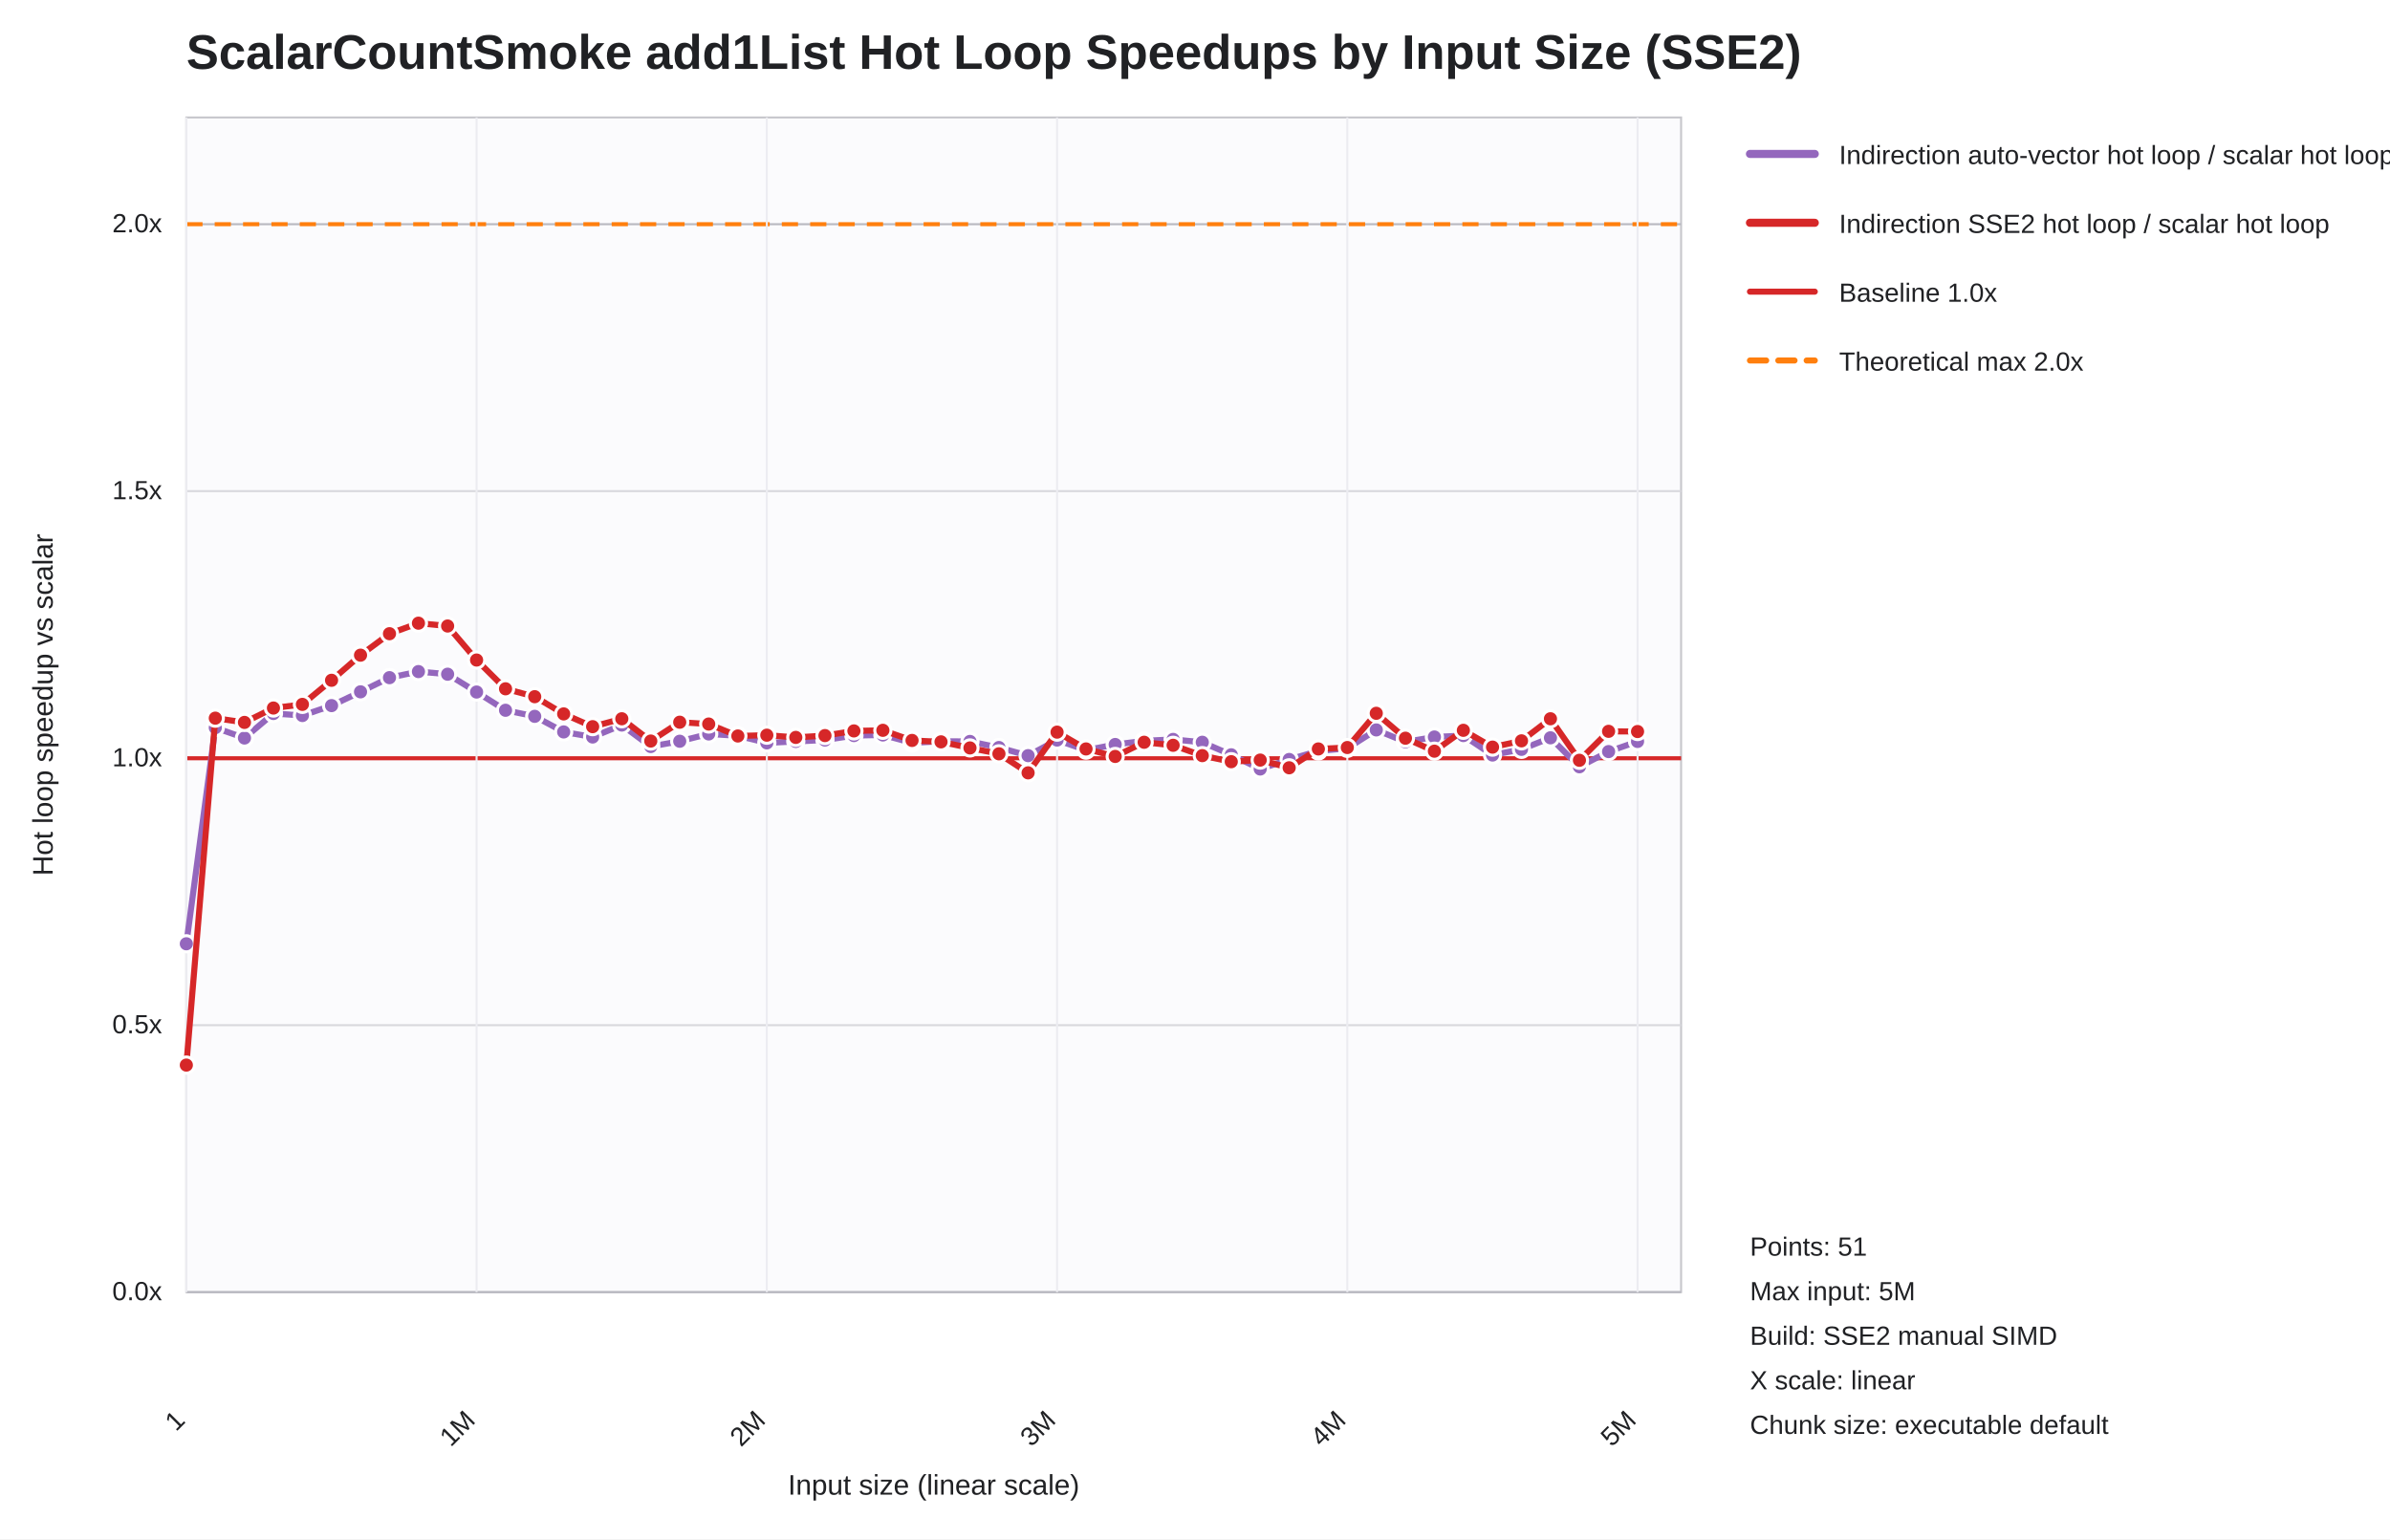
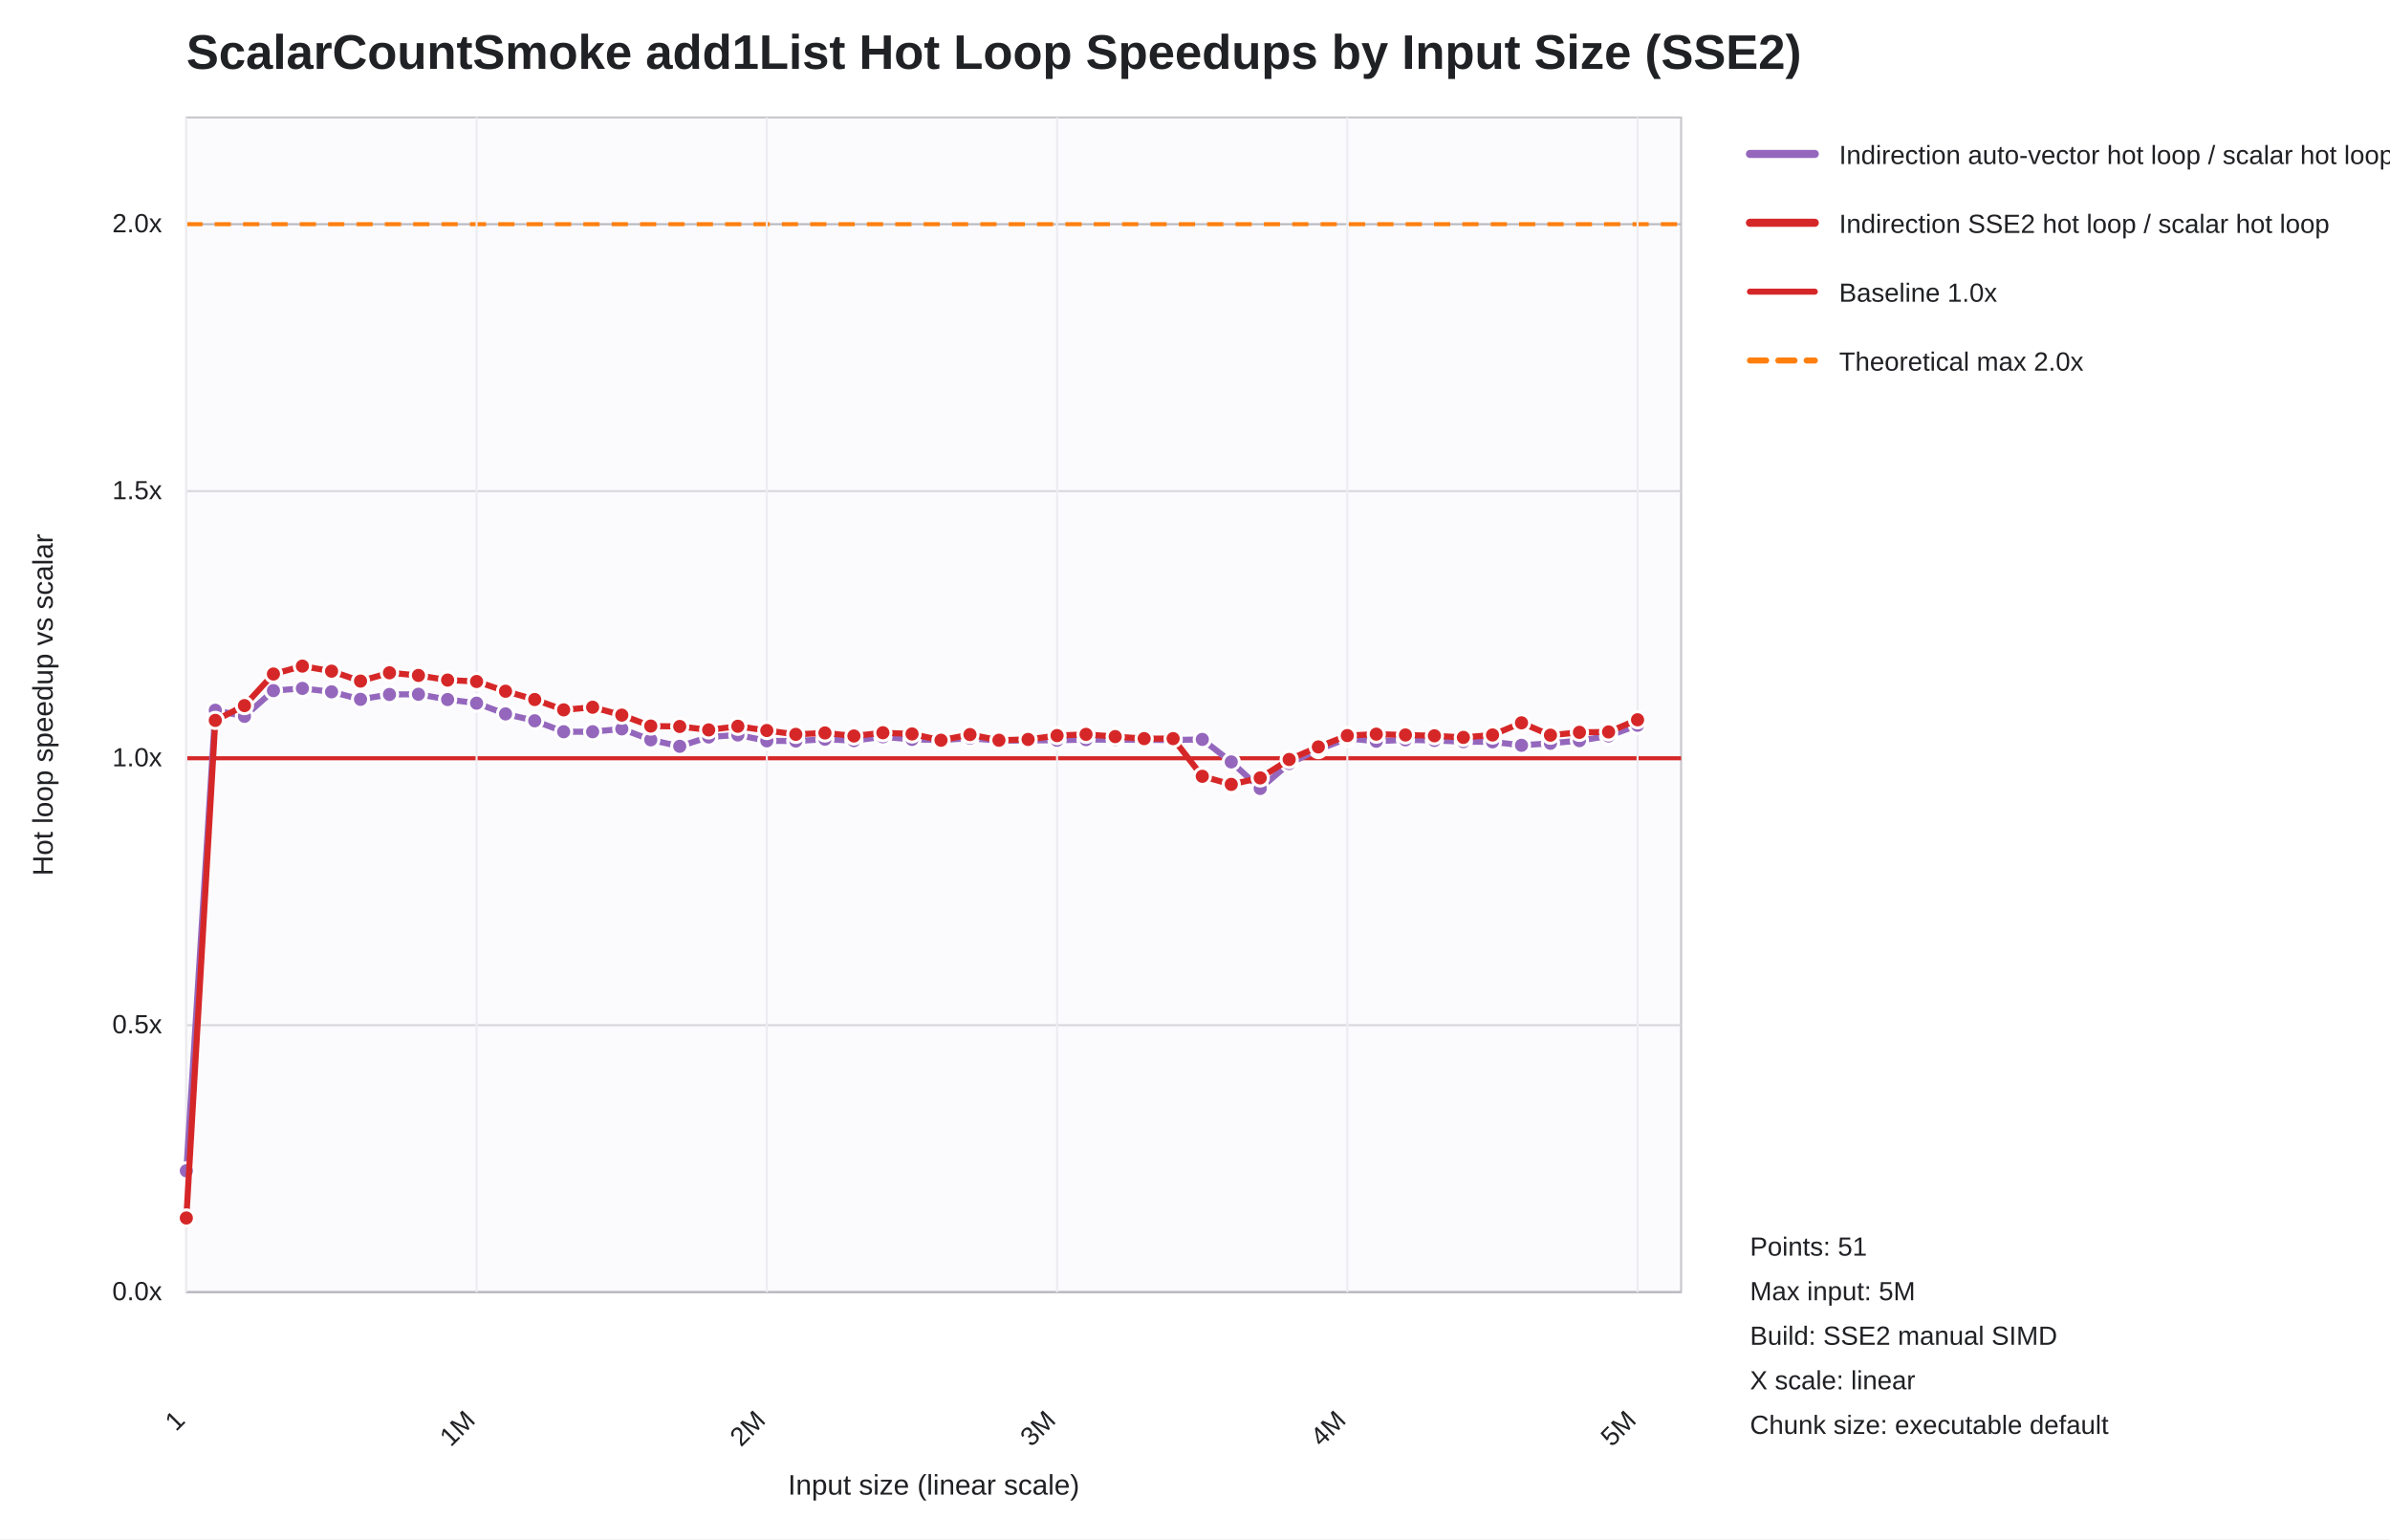
<svg xmlns="http://www.w3.org/2000/svg" width="1180" height="760" viewBox="0 0 1180 760">
  <rect width="100%" height="100%" fill="white" />
  <style>text{font-family:Arial,Helvetica,sans-serif;fill:#202124} .small{font-size:13px} .axis{font-size:14px} .title{font-size:24px;font-weight:700}</style>
  <text x="92" y="34" class="title">ScalarCountSmoke add1List Hot Loop Speedups by Input Size (SSE2)</text>
  <rect x="92" y="58" width="738" height="580" fill="#fbfbfd" stroke="#c7c7cc" />
  <line x1="92" y1="638.0" x2="830" y2="638.0" stroke="#b8b8c0" stroke-width="1" />
  <text x="80" y="642.0" text-anchor="end" class="small">0.0x</text>
  <line x1="92" y1="506.2" x2="830" y2="506.2" stroke="#d8d8dd" stroke-width="1" />
  <text x="80" y="510.2" text-anchor="end" class="small">0.5x</text>
  <line x1="92" y1="374.4" x2="830" y2="374.4" stroke="#b8b8c0" stroke-width="1" />
  <text x="80" y="378.4" text-anchor="end" class="small">1.0x</text>
  <line x1="92" y1="242.5" x2="830" y2="242.5" stroke="#d8d8dd" stroke-width="1" />
  <text x="80" y="246.5" text-anchor="end" class="small">1.5x</text>
  <line x1="92" y1="110.7" x2="830" y2="110.7" stroke="#b8b8c0" stroke-width="1" />
  <text x="80" y="114.7" text-anchor="end" class="small">2.0x</text>
  <line x1="92" y1="374.4" x2="830" y2="374.4" stroke="#d62728" stroke-width="2" />
  <line x1="92" y1="110.7" x2="830" y2="110.7" stroke="#ff7f0e" stroke-width="2" stroke-dasharray="8 6" />
  <line x1="92.0" y1="58" x2="92.0" y2="638" stroke="#ececf1" stroke-width="1" />
  <text x="92.0" y="702.0" text-anchor="end" class="small" transform="rotate(-45 92.0 702.0)">1</text>
  <line x1="235.3" y1="58" x2="235.3" y2="638" stroke="#ececf1" stroke-width="1" />
  <text x="235.3" y="702.0" text-anchor="end" class="small" transform="rotate(-45 235.3 702.0)">1M</text>
  <line x1="378.6" y1="58" x2="378.6" y2="638" stroke="#ececf1" stroke-width="1" />
  <text x="378.6" y="702.0" text-anchor="end" class="small" transform="rotate(-45 378.6 702.0)">2M</text>
  <line x1="521.9" y1="58" x2="521.9" y2="638" stroke="#ececf1" stroke-width="1" />
  <text x="521.9" y="702.0" text-anchor="end" class="small" transform="rotate(-45 521.9 702.0)">3M</text>
  <line x1="665.2" y1="58" x2="665.2" y2="638" stroke="#ececf1" stroke-width="1" />
  <text x="665.2" y="702.0" text-anchor="end" class="small" transform="rotate(-45 665.2 702.0)">4M</text>
  <line x1="808.5" y1="58" x2="808.5" y2="638" stroke="#ececf1" stroke-width="1" />
  <text x="808.5" y="702.0" text-anchor="end" class="small" transform="rotate(-45 808.5 702.0)">5M</text>
  <text x="461.0" y="738" text-anchor="middle" class="axis">Input size (linear scale)</text>
  <text x="26" y="348.0" text-anchor="middle" class="axis" transform="rotate(-90 26 348.0)">Hot loop speedup vs scalar</text>
-   <polyline points="92.0,466.0 106.3,359.3 120.7,364.4 135.0,352.3 149.3,353.3 163.7,348.4 178.0,341.6 192.3,334.6 206.6,331.6 221.0,332.9 235.3,341.7 249.6,350.7 264.0,353.7 278.3,361.4 292.6,363.9 307.0,358.0 321.3,368.6 335.6,366.0 349.9,362.4 364.3,363.3 378.6,366.8 392.9,366.1 407.3,365.4 421.6,363.2 435.9,362.9 450.3,366.8 464.6,366.0 478.9,366.1 493.2,369.1 507.6,373.1 521.9,365.4 536.2,370.4 550.6,367.6 564.9,365.8 579.2,365.1 593.6,366.5 607.9,372.7 622.2,379.7 636.5,375.0 650.9,370.8 665.2,369.5 679.5,360.4 693.9,366.3 708.2,363.9 722.5,363.2 736.9,372.8 751.2,370.0 765.5,364.3 779.8,378.6 794.2,371.1 808.5,366.1" fill="none" stroke="#9467bd" stroke-width="3" stroke-linejoin="round" stroke-linecap="round" />
-   <circle cx="92.0" cy="466.0" r="4" fill="#9467bd" stroke="white" stroke-width="1.5" />
-   <circle cx="106.3" cy="359.3" r="4" fill="#9467bd" stroke="white" stroke-width="1.5" />
-   <circle cx="120.7" cy="364.4" r="4" fill="#9467bd" stroke="white" stroke-width="1.5" />
-   <circle cx="135.0" cy="352.3" r="4" fill="#9467bd" stroke="white" stroke-width="1.5" />
-   <circle cx="149.3" cy="353.3" r="4" fill="#9467bd" stroke="white" stroke-width="1.5" />
-   <circle cx="163.7" cy="348.4" r="4" fill="#9467bd" stroke="white" stroke-width="1.5" />
-   <circle cx="178.0" cy="341.6" r="4" fill="#9467bd" stroke="white" stroke-width="1.5" />
-   <circle cx="192.3" cy="334.6" r="4" fill="#9467bd" stroke="white" stroke-width="1.5" />
-   <circle cx="206.6" cy="331.6" r="4" fill="#9467bd" stroke="white" stroke-width="1.5" />
-   <circle cx="221.0" cy="332.9" r="4" fill="#9467bd" stroke="white" stroke-width="1.5" />
-   <circle cx="235.3" cy="341.7" r="4" fill="#9467bd" stroke="white" stroke-width="1.5" />
-   <circle cx="249.6" cy="350.7" r="4" fill="#9467bd" stroke="white" stroke-width="1.5" />
-   <circle cx="264.0" cy="353.7" r="4" fill="#9467bd" stroke="white" stroke-width="1.5" />
-   <circle cx="278.3" cy="361.4" r="4" fill="#9467bd" stroke="white" stroke-width="1.5" />
-   <circle cx="292.6" cy="363.9" r="4" fill="#9467bd" stroke="white" stroke-width="1.5" />
-   <circle cx="307.0" cy="358.0" r="4" fill="#9467bd" stroke="white" stroke-width="1.5" />
-   <circle cx="321.3" cy="368.6" r="4" fill="#9467bd" stroke="white" stroke-width="1.5" />
-   <circle cx="335.6" cy="366.0" r="4" fill="#9467bd" stroke="white" stroke-width="1.5" />
-   <circle cx="349.9" cy="362.4" r="4" fill="#9467bd" stroke="white" stroke-width="1.5" />
-   <circle cx="364.3" cy="363.3" r="4" fill="#9467bd" stroke="white" stroke-width="1.5" />
-   <circle cx="378.6" cy="366.8" r="4" fill="#9467bd" stroke="white" stroke-width="1.5" />
-   <circle cx="392.9" cy="366.1" r="4" fill="#9467bd" stroke="white" stroke-width="1.5" />
-   <circle cx="407.3" cy="365.4" r="4" fill="#9467bd" stroke="white" stroke-width="1.5" />
-   <circle cx="421.6" cy="363.2" r="4" fill="#9467bd" stroke="white" stroke-width="1.5" />
-   <circle cx="435.9" cy="362.9" r="4" fill="#9467bd" stroke="white" stroke-width="1.5" />
-   <circle cx="450.3" cy="366.8" r="4" fill="#9467bd" stroke="white" stroke-width="1.5" />
-   <circle cx="464.6" cy="366.0" r="4" fill="#9467bd" stroke="white" stroke-width="1.5" />
-   <circle cx="478.9" cy="366.1" r="4" fill="#9467bd" stroke="white" stroke-width="1.5" />
-   <circle cx="493.2" cy="369.1" r="4" fill="#9467bd" stroke="white" stroke-width="1.5" />
-   <circle cx="507.6" cy="373.1" r="4" fill="#9467bd" stroke="white" stroke-width="1.5" />
-   <circle cx="521.9" cy="365.4" r="4" fill="#9467bd" stroke="white" stroke-width="1.5" />
-   <circle cx="536.2" cy="370.4" r="4" fill="#9467bd" stroke="white" stroke-width="1.5" />
-   <circle cx="550.6" cy="367.6" r="4" fill="#9467bd" stroke="white" stroke-width="1.5" />
-   <circle cx="564.9" cy="365.8" r="4" fill="#9467bd" stroke="white" stroke-width="1.5" />
-   <circle cx="579.2" cy="365.1" r="4" fill="#9467bd" stroke="white" stroke-width="1.5" />
-   <circle cx="593.6" cy="366.5" r="4" fill="#9467bd" stroke="white" stroke-width="1.5" />
-   <circle cx="607.9" cy="372.7" r="4" fill="#9467bd" stroke="white" stroke-width="1.5" />
-   <circle cx="622.2" cy="379.7" r="4" fill="#9467bd" stroke="white" stroke-width="1.5" />
-   <circle cx="636.5" cy="375.0" r="4" fill="#9467bd" stroke="white" stroke-width="1.5" />
-   <circle cx="650.9" cy="370.8" r="4" fill="#9467bd" stroke="white" stroke-width="1.5" />
-   <circle cx="665.2" cy="369.5" r="4" fill="#9467bd" stroke="white" stroke-width="1.5" />
-   <circle cx="679.5" cy="360.4" r="4" fill="#9467bd" stroke="white" stroke-width="1.5" />
-   <circle cx="693.9" cy="366.3" r="4" fill="#9467bd" stroke="white" stroke-width="1.5" />
-   <circle cx="708.2" cy="363.9" r="4" fill="#9467bd" stroke="white" stroke-width="1.5" />
-   <circle cx="722.5" cy="363.2" r="4" fill="#9467bd" stroke="white" stroke-width="1.5" />
-   <circle cx="736.9" cy="372.8" r="4" fill="#9467bd" stroke="white" stroke-width="1.5" />
-   <circle cx="751.2" cy="370.0" r="4" fill="#9467bd" stroke="white" stroke-width="1.5" />
-   <circle cx="765.5" cy="364.3" r="4" fill="#9467bd" stroke="white" stroke-width="1.5" />
-   <circle cx="779.8" cy="378.6" r="4" fill="#9467bd" stroke="white" stroke-width="1.5" />
-   <circle cx="794.2" cy="371.1" r="4" fill="#9467bd" stroke="white" stroke-width="1.5" />
-   <circle cx="808.5" cy="366.1" r="4" fill="#9467bd" stroke="white" stroke-width="1.5" />
-   <polyline points="92.0,525.9 106.3,354.6 120.7,356.7 135.0,349.6 149.3,347.8 163.7,335.9 178.0,323.5 192.3,312.9 206.6,307.7 221.0,309.1 235.3,325.9 249.6,340.1 264.0,344.0 278.3,352.5 292.6,358.8 307.0,354.9 321.3,365.9 335.6,356.6 349.9,357.5 364.3,363.4 378.6,363.0 392.9,364.1 407.3,363.2 421.6,360.9 435.9,360.6 450.3,365.6 464.6,366.3 478.9,369.3 493.2,372.2 507.6,381.6 521.9,361.5 536.2,369.8 550.6,373.5 564.9,366.5 579.2,368.0 593.6,373.1 607.9,376.1 622.2,375.3 636.5,379.1 650.9,369.8 665.2,369.1 679.5,352.2 693.9,364.5 708.2,370.9 722.5,360.6 736.9,368.9 751.2,365.8 765.5,354.9 779.8,375.4 794.2,361.1 808.5,361.2" fill="none" stroke="#d62728" stroke-width="3" stroke-linejoin="round" stroke-linecap="round" />
-   <circle cx="92.0" cy="525.9" r="4" fill="#d62728" stroke="white" stroke-width="1.5" />
-   <circle cx="106.3" cy="354.6" r="4" fill="#d62728" stroke="white" stroke-width="1.5" />
-   <circle cx="120.7" cy="356.7" r="4" fill="#d62728" stroke="white" stroke-width="1.5" />
-   <circle cx="135.0" cy="349.6" r="4" fill="#d62728" stroke="white" stroke-width="1.5" />
-   <circle cx="149.3" cy="347.8" r="4" fill="#d62728" stroke="white" stroke-width="1.5" />
-   <circle cx="163.7" cy="335.9" r="4" fill="#d62728" stroke="white" stroke-width="1.5" />
-   <circle cx="178.0" cy="323.5" r="4" fill="#d62728" stroke="white" stroke-width="1.5" />
-   <circle cx="192.3" cy="312.9" r="4" fill="#d62728" stroke="white" stroke-width="1.5" />
-   <circle cx="206.6" cy="307.7" r="4" fill="#d62728" stroke="white" stroke-width="1.5" />
-   <circle cx="221.0" cy="309.1" r="4" fill="#d62728" stroke="white" stroke-width="1.5" />
-   <circle cx="235.3" cy="325.9" r="4" fill="#d62728" stroke="white" stroke-width="1.5" />
-   <circle cx="249.6" cy="340.1" r="4" fill="#d62728" stroke="white" stroke-width="1.5" />
-   <circle cx="264.0" cy="344.0" r="4" fill="#d62728" stroke="white" stroke-width="1.5" />
-   <circle cx="278.3" cy="352.5" r="4" fill="#d62728" stroke="white" stroke-width="1.5" />
-   <circle cx="292.6" cy="358.8" r="4" fill="#d62728" stroke="white" stroke-width="1.5" />
-   <circle cx="307.0" cy="354.9" r="4" fill="#d62728" stroke="white" stroke-width="1.5" />
-   <circle cx="321.3" cy="365.9" r="4" fill="#d62728" stroke="white" stroke-width="1.5" />
-   <circle cx="335.6" cy="356.6" r="4" fill="#d62728" stroke="white" stroke-width="1.5" />
-   <circle cx="349.9" cy="357.5" r="4" fill="#d62728" stroke="white" stroke-width="1.5" />
-   <circle cx="364.3" cy="363.4" r="4" fill="#d62728" stroke="white" stroke-width="1.5" />
-   <circle cx="378.6" cy="363.0" r="4" fill="#d62728" stroke="white" stroke-width="1.5" />
-   <circle cx="392.9" cy="364.1" r="4" fill="#d62728" stroke="white" stroke-width="1.5" />
-   <circle cx="407.3" cy="363.2" r="4" fill="#d62728" stroke="white" stroke-width="1.5" />
-   <circle cx="421.6" cy="360.9" r="4" fill="#d62728" stroke="white" stroke-width="1.5" />
-   <circle cx="435.9" cy="360.6" r="4" fill="#d62728" stroke="white" stroke-width="1.5" />
-   <circle cx="450.3" cy="365.6" r="4" fill="#d62728" stroke="white" stroke-width="1.5" />
-   <circle cx="464.6" cy="366.3" r="4" fill="#d62728" stroke="white" stroke-width="1.5" />
-   <circle cx="478.9" cy="369.3" r="4" fill="#d62728" stroke="white" stroke-width="1.5" />
-   <circle cx="493.2" cy="372.2" r="4" fill="#d62728" stroke="white" stroke-width="1.5" />
-   <circle cx="507.6" cy="381.6" r="4" fill="#d62728" stroke="white" stroke-width="1.5" />
-   <circle cx="521.9" cy="361.5" r="4" fill="#d62728" stroke="white" stroke-width="1.5" />
-   <circle cx="536.2" cy="369.8" r="4" fill="#d62728" stroke="white" stroke-width="1.5" />
-   <circle cx="550.6" cy="373.5" r="4" fill="#d62728" stroke="white" stroke-width="1.5" />
-   <circle cx="564.9" cy="366.5" r="4" fill="#d62728" stroke="white" stroke-width="1.5" />
-   <circle cx="579.2" cy="368.0" r="4" fill="#d62728" stroke="white" stroke-width="1.5" />
-   <circle cx="593.6" cy="373.1" r="4" fill="#d62728" stroke="white" stroke-width="1.5" />
-   <circle cx="607.9" cy="376.1" r="4" fill="#d62728" stroke="white" stroke-width="1.5" />
-   <circle cx="622.2" cy="375.3" r="4" fill="#d62728" stroke="white" stroke-width="1.5" />
-   <circle cx="636.5" cy="379.1" r="4" fill="#d62728" stroke="white" stroke-width="1.5" />
-   <circle cx="650.9" cy="369.8" r="4" fill="#d62728" stroke="white" stroke-width="1.5" />
-   <circle cx="665.2" cy="369.1" r="4" fill="#d62728" stroke="white" stroke-width="1.5" />
-   <circle cx="679.5" cy="352.2" r="4" fill="#d62728" stroke="white" stroke-width="1.5" />
-   <circle cx="693.9" cy="364.5" r="4" fill="#d62728" stroke="white" stroke-width="1.5" />
-   <circle cx="708.2" cy="370.9" r="4" fill="#d62728" stroke="white" stroke-width="1.5" />
-   <circle cx="722.5" cy="360.6" r="4" fill="#d62728" stroke="white" stroke-width="1.5" />
-   <circle cx="736.9" cy="368.9" r="4" fill="#d62728" stroke="white" stroke-width="1.5" />
-   <circle cx="751.2" cy="365.8" r="4" fill="#d62728" stroke="white" stroke-width="1.5" />
-   <circle cx="765.5" cy="354.9" r="4" fill="#d62728" stroke="white" stroke-width="1.5" />
-   <circle cx="779.8" cy="375.4" r="4" fill="#d62728" stroke="white" stroke-width="1.5" />
-   <circle cx="794.2" cy="361.1" r="4" fill="#d62728" stroke="white" stroke-width="1.5" />
-   <circle cx="808.5" cy="361.2" r="4" fill="#d62728" stroke="white" stroke-width="1.5" />
+   <polyline points="92.0,578.1 106.3,350.7 120.7,353.7 135.0,341.0 149.3,339.9 163.7,341.6 178.0,345.3 192.3,342.9 206.6,342.8 221.0,345.4 235.3,347.2 249.6,352.5 264.0,355.9 278.3,361.3 292.6,361.3 307.0,359.9 321.3,365.3 335.6,368.5 349.9,363.9 364.3,362.9 378.6,365.8 392.9,365.9 407.3,365.0 421.6,365.7 435.9,363.8 450.3,365.1 464.6,365.4 478.9,364.5 493.2,365.7 507.6,365.6 521.9,365.5 536.2,365.2 550.6,365.2 564.9,365.3 579.2,365.4 593.6,365.1 607.9,376.2 622.2,389.3 636.5,377.0 650.9,370.1 665.2,364.6 679.5,366.0 693.9,365.3 708.2,365.6 722.5,366.2 736.9,366.3 751.2,368.0 765.5,367.0 779.8,365.7 794.2,363.4 808.5,358.1" fill="none" stroke="#9467bd" stroke-width="3" stroke-linejoin="round" stroke-linecap="round" />
+   <circle cx="92.0" cy="578.1" r="4" fill="#9467bd" stroke="white" stroke-width="1.5" />
+   <circle cx="106.3" cy="350.7" r="4" fill="#9467bd" stroke="white" stroke-width="1.5" />
+   <circle cx="120.7" cy="353.7" r="4" fill="#9467bd" stroke="white" stroke-width="1.5" />
+   <circle cx="135.0" cy="341.0" r="4" fill="#9467bd" stroke="white" stroke-width="1.5" />
+   <circle cx="149.3" cy="339.9" r="4" fill="#9467bd" stroke="white" stroke-width="1.5" />
+   <circle cx="163.7" cy="341.6" r="4" fill="#9467bd" stroke="white" stroke-width="1.5" />
+   <circle cx="178.0" cy="345.3" r="4" fill="#9467bd" stroke="white" stroke-width="1.5" />
+   <circle cx="192.3" cy="342.9" r="4" fill="#9467bd" stroke="white" stroke-width="1.5" />
+   <circle cx="206.6" cy="342.8" r="4" fill="#9467bd" stroke="white" stroke-width="1.5" />
+   <circle cx="221.0" cy="345.4" r="4" fill="#9467bd" stroke="white" stroke-width="1.5" />
+   <circle cx="235.3" cy="347.2" r="4" fill="#9467bd" stroke="white" stroke-width="1.5" />
+   <circle cx="249.6" cy="352.5" r="4" fill="#9467bd" stroke="white" stroke-width="1.5" />
+   <circle cx="264.0" cy="355.9" r="4" fill="#9467bd" stroke="white" stroke-width="1.5" />
+   <circle cx="278.3" cy="361.3" r="4" fill="#9467bd" stroke="white" stroke-width="1.5" />
+   <circle cx="292.6" cy="361.3" r="4" fill="#9467bd" stroke="white" stroke-width="1.5" />
+   <circle cx="307.0" cy="359.9" r="4" fill="#9467bd" stroke="white" stroke-width="1.5" />
+   <circle cx="321.3" cy="365.3" r="4" fill="#9467bd" stroke="white" stroke-width="1.5" />
+   <circle cx="335.6" cy="368.5" r="4" fill="#9467bd" stroke="white" stroke-width="1.5" />
+   <circle cx="349.9" cy="363.9" r="4" fill="#9467bd" stroke="white" stroke-width="1.5" />
+   <circle cx="364.3" cy="362.9" r="4" fill="#9467bd" stroke="white" stroke-width="1.5" />
+   <circle cx="378.6" cy="365.8" r="4" fill="#9467bd" stroke="white" stroke-width="1.5" />
+   <circle cx="392.9" cy="365.9" r="4" fill="#9467bd" stroke="white" stroke-width="1.5" />
+   <circle cx="407.3" cy="365.0" r="4" fill="#9467bd" stroke="white" stroke-width="1.5" />
+   <circle cx="421.6" cy="365.7" r="4" fill="#9467bd" stroke="white" stroke-width="1.5" />
+   <circle cx="435.9" cy="363.8" r="4" fill="#9467bd" stroke="white" stroke-width="1.5" />
+   <circle cx="450.3" cy="365.1" r="4" fill="#9467bd" stroke="white" stroke-width="1.5" />
+   <circle cx="464.6" cy="365.4" r="4" fill="#9467bd" stroke="white" stroke-width="1.5" />
+   <circle cx="478.9" cy="364.5" r="4" fill="#9467bd" stroke="white" stroke-width="1.5" />
+   <circle cx="493.2" cy="365.7" r="4" fill="#9467bd" stroke="white" stroke-width="1.5" />
+   <circle cx="507.6" cy="365.6" r="4" fill="#9467bd" stroke="white" stroke-width="1.5" />
+   <circle cx="521.9" cy="365.5" r="4" fill="#9467bd" stroke="white" stroke-width="1.5" />
+   <circle cx="536.2" cy="365.2" r="4" fill="#9467bd" stroke="white" stroke-width="1.5" />
+   <circle cx="550.6" cy="365.2" r="4" fill="#9467bd" stroke="white" stroke-width="1.5" />
+   <circle cx="564.9" cy="365.3" r="4" fill="#9467bd" stroke="white" stroke-width="1.5" />
+   <circle cx="579.2" cy="365.4" r="4" fill="#9467bd" stroke="white" stroke-width="1.5" />
+   <circle cx="593.6" cy="365.1" r="4" fill="#9467bd" stroke="white" stroke-width="1.5" />
+   <circle cx="607.9" cy="376.2" r="4" fill="#9467bd" stroke="white" stroke-width="1.5" />
+   <circle cx="622.2" cy="389.3" r="4" fill="#9467bd" stroke="white" stroke-width="1.5" />
+   <circle cx="636.5" cy="377.0" r="4" fill="#9467bd" stroke="white" stroke-width="1.5" />
+   <circle cx="650.9" cy="370.1" r="4" fill="#9467bd" stroke="white" stroke-width="1.5" />
+   <circle cx="665.2" cy="364.6" r="4" fill="#9467bd" stroke="white" stroke-width="1.5" />
+   <circle cx="679.5" cy="366.0" r="4" fill="#9467bd" stroke="white" stroke-width="1.5" />
+   <circle cx="693.9" cy="365.3" r="4" fill="#9467bd" stroke="white" stroke-width="1.5" />
+   <circle cx="708.2" cy="365.6" r="4" fill="#9467bd" stroke="white" stroke-width="1.5" />
+   <circle cx="722.5" cy="366.2" r="4" fill="#9467bd" stroke="white" stroke-width="1.5" />
+   <circle cx="736.9" cy="366.3" r="4" fill="#9467bd" stroke="white" stroke-width="1.5" />
+   <circle cx="751.2" cy="368.0" r="4" fill="#9467bd" stroke="white" stroke-width="1.5" />
+   <circle cx="765.5" cy="367.0" r="4" fill="#9467bd" stroke="white" stroke-width="1.5" />
+   <circle cx="779.8" cy="365.7" r="4" fill="#9467bd" stroke="white" stroke-width="1.5" />
+   <circle cx="794.2" cy="363.4" r="4" fill="#9467bd" stroke="white" stroke-width="1.5" />
+   <circle cx="808.5" cy="358.1" r="4" fill="#9467bd" stroke="white" stroke-width="1.5" />
+   <polyline points="92.0,601.4 106.3,355.7 120.7,348.4 135.0,332.8 149.3,328.9 163.7,331.4 178.0,336.3 192.3,332.2 206.6,333.5 221.0,335.8 235.3,336.5 249.6,341.3 264.0,345.4 278.3,350.5 292.6,349.2 307.0,353.1 321.3,358.5 335.6,358.7 349.9,360.4 364.3,358.6 378.6,360.7 392.9,362.6 407.3,361.9 421.6,363.4 435.9,361.8 450.3,362.4 464.6,365.5 478.9,362.7 493.2,365.5 507.6,365.1 521.9,363.2 536.2,362.6 550.6,363.7 564.9,364.7 579.2,364.7 593.6,383.3 607.9,387.3 622.2,384.1 636.5,375.0 650.9,368.8 665.2,363.2 679.5,362.5 693.9,362.9 708.2,363.3 722.5,364.1 736.9,362.9 751.2,356.9 765.5,363.0 779.8,361.6 794.2,361.4 808.5,355.4" fill="none" stroke="#d62728" stroke-width="3" stroke-linejoin="round" stroke-linecap="round" />
+   <circle cx="92.0" cy="601.4" r="4" fill="#d62728" stroke="white" stroke-width="1.5" />
+   <circle cx="106.3" cy="355.7" r="4" fill="#d62728" stroke="white" stroke-width="1.5" />
+   <circle cx="120.7" cy="348.4" r="4" fill="#d62728" stroke="white" stroke-width="1.5" />
+   <circle cx="135.0" cy="332.8" r="4" fill="#d62728" stroke="white" stroke-width="1.5" />
+   <circle cx="149.3" cy="328.9" r="4" fill="#d62728" stroke="white" stroke-width="1.5" />
+   <circle cx="163.7" cy="331.4" r="4" fill="#d62728" stroke="white" stroke-width="1.5" />
+   <circle cx="178.0" cy="336.3" r="4" fill="#d62728" stroke="white" stroke-width="1.5" />
+   <circle cx="192.3" cy="332.2" r="4" fill="#d62728" stroke="white" stroke-width="1.5" />
+   <circle cx="206.6" cy="333.5" r="4" fill="#d62728" stroke="white" stroke-width="1.5" />
+   <circle cx="221.0" cy="335.8" r="4" fill="#d62728" stroke="white" stroke-width="1.5" />
+   <circle cx="235.3" cy="336.5" r="4" fill="#d62728" stroke="white" stroke-width="1.5" />
+   <circle cx="249.6" cy="341.3" r="4" fill="#d62728" stroke="white" stroke-width="1.5" />
+   <circle cx="264.0" cy="345.4" r="4" fill="#d62728" stroke="white" stroke-width="1.5" />
+   <circle cx="278.3" cy="350.5" r="4" fill="#d62728" stroke="white" stroke-width="1.5" />
+   <circle cx="292.6" cy="349.2" r="4" fill="#d62728" stroke="white" stroke-width="1.5" />
+   <circle cx="307.0" cy="353.1" r="4" fill="#d62728" stroke="white" stroke-width="1.5" />
+   <circle cx="321.3" cy="358.5" r="4" fill="#d62728" stroke="white" stroke-width="1.5" />
+   <circle cx="335.6" cy="358.7" r="4" fill="#d62728" stroke="white" stroke-width="1.5" />
+   <circle cx="349.9" cy="360.4" r="4" fill="#d62728" stroke="white" stroke-width="1.5" />
+   <circle cx="364.3" cy="358.6" r="4" fill="#d62728" stroke="white" stroke-width="1.5" />
+   <circle cx="378.6" cy="360.7" r="4" fill="#d62728" stroke="white" stroke-width="1.5" />
+   <circle cx="392.9" cy="362.6" r="4" fill="#d62728" stroke="white" stroke-width="1.5" />
+   <circle cx="407.3" cy="361.9" r="4" fill="#d62728" stroke="white" stroke-width="1.5" />
+   <circle cx="421.6" cy="363.4" r="4" fill="#d62728" stroke="white" stroke-width="1.5" />
+   <circle cx="435.9" cy="361.8" r="4" fill="#d62728" stroke="white" stroke-width="1.5" />
+   <circle cx="450.3" cy="362.4" r="4" fill="#d62728" stroke="white" stroke-width="1.5" />
+   <circle cx="464.6" cy="365.5" r="4" fill="#d62728" stroke="white" stroke-width="1.5" />
+   <circle cx="478.9" cy="362.7" r="4" fill="#d62728" stroke="white" stroke-width="1.5" />
+   <circle cx="493.2" cy="365.5" r="4" fill="#d62728" stroke="white" stroke-width="1.5" />
+   <circle cx="507.6" cy="365.1" r="4" fill="#d62728" stroke="white" stroke-width="1.5" />
+   <circle cx="521.9" cy="363.2" r="4" fill="#d62728" stroke="white" stroke-width="1.5" />
+   <circle cx="536.2" cy="362.6" r="4" fill="#d62728" stroke="white" stroke-width="1.5" />
+   <circle cx="550.6" cy="363.7" r="4" fill="#d62728" stroke="white" stroke-width="1.5" />
+   <circle cx="564.9" cy="364.7" r="4" fill="#d62728" stroke="white" stroke-width="1.5" />
+   <circle cx="579.2" cy="364.7" r="4" fill="#d62728" stroke="white" stroke-width="1.5" />
+   <circle cx="593.6" cy="383.3" r="4" fill="#d62728" stroke="white" stroke-width="1.5" />
+   <circle cx="607.9" cy="387.3" r="4" fill="#d62728" stroke="white" stroke-width="1.5" />
+   <circle cx="622.2" cy="384.1" r="4" fill="#d62728" stroke="white" stroke-width="1.5" />
+   <circle cx="636.5" cy="375.0" r="4" fill="#d62728" stroke="white" stroke-width="1.5" />
+   <circle cx="650.9" cy="368.8" r="4" fill="#d62728" stroke="white" stroke-width="1.5" />
+   <circle cx="665.2" cy="363.2" r="4" fill="#d62728" stroke="white" stroke-width="1.5" />
+   <circle cx="679.5" cy="362.5" r="4" fill="#d62728" stroke="white" stroke-width="1.5" />
+   <circle cx="693.9" cy="362.9" r="4" fill="#d62728" stroke="white" stroke-width="1.5" />
+   <circle cx="708.2" cy="363.3" r="4" fill="#d62728" stroke="white" stroke-width="1.5" />
+   <circle cx="722.5" cy="364.1" r="4" fill="#d62728" stroke="white" stroke-width="1.5" />
+   <circle cx="736.9" cy="362.9" r="4" fill="#d62728" stroke="white" stroke-width="1.5" />
+   <circle cx="751.2" cy="356.9" r="4" fill="#d62728" stroke="white" stroke-width="1.5" />
+   <circle cx="765.5" cy="363.0" r="4" fill="#d62728" stroke="white" stroke-width="1.5" />
+   <circle cx="779.8" cy="361.6" r="4" fill="#d62728" stroke="white" stroke-width="1.5" />
+   <circle cx="794.2" cy="361.4" r="4" fill="#d62728" stroke="white" stroke-width="1.5" />
+   <circle cx="808.5" cy="355.4" r="4" fill="#d62728" stroke="white" stroke-width="1.5" />
  <line x1="864" y1="76" x2="896" y2="76" stroke="#9467bd" stroke-width="4" stroke-linecap="round" />
  <text x="908" y="81" class="small">Indirection auto-vector hot loop / scalar hot loop</text>
  <line x1="864" y1="110" x2="896" y2="110" stroke="#d62728" stroke-width="4" stroke-linecap="round" />
  <text x="908" y="115" class="small">Indirection SSE2 hot loop / scalar hot loop</text>
  <line x1="864" y1="144" x2="896" y2="144" stroke="#d62728" stroke-width="3" stroke-linecap="round" />
  <text x="908" y="149" class="small">Baseline 1.0x</text>
  <line x1="864" y1="178" x2="896" y2="178" stroke="#ff7f0e" stroke-width="3" stroke-linecap="round" stroke-dasharray="8 6" />
  <text x="908" y="183" class="small">Theoretical max 2.0x</text>
  <text x="864" y="620" class="small">Points: 51</text>
  <text x="864" y="642" class="small">Max input: 5M</text>
  <text x="864" y="664" class="small">Build: SSE2 manual SIMD</text>
  <text x="864" y="686" class="small">X scale: linear</text>
  <text x="864" y="708" class="small">Chunk size: executable default</text>
</svg>
